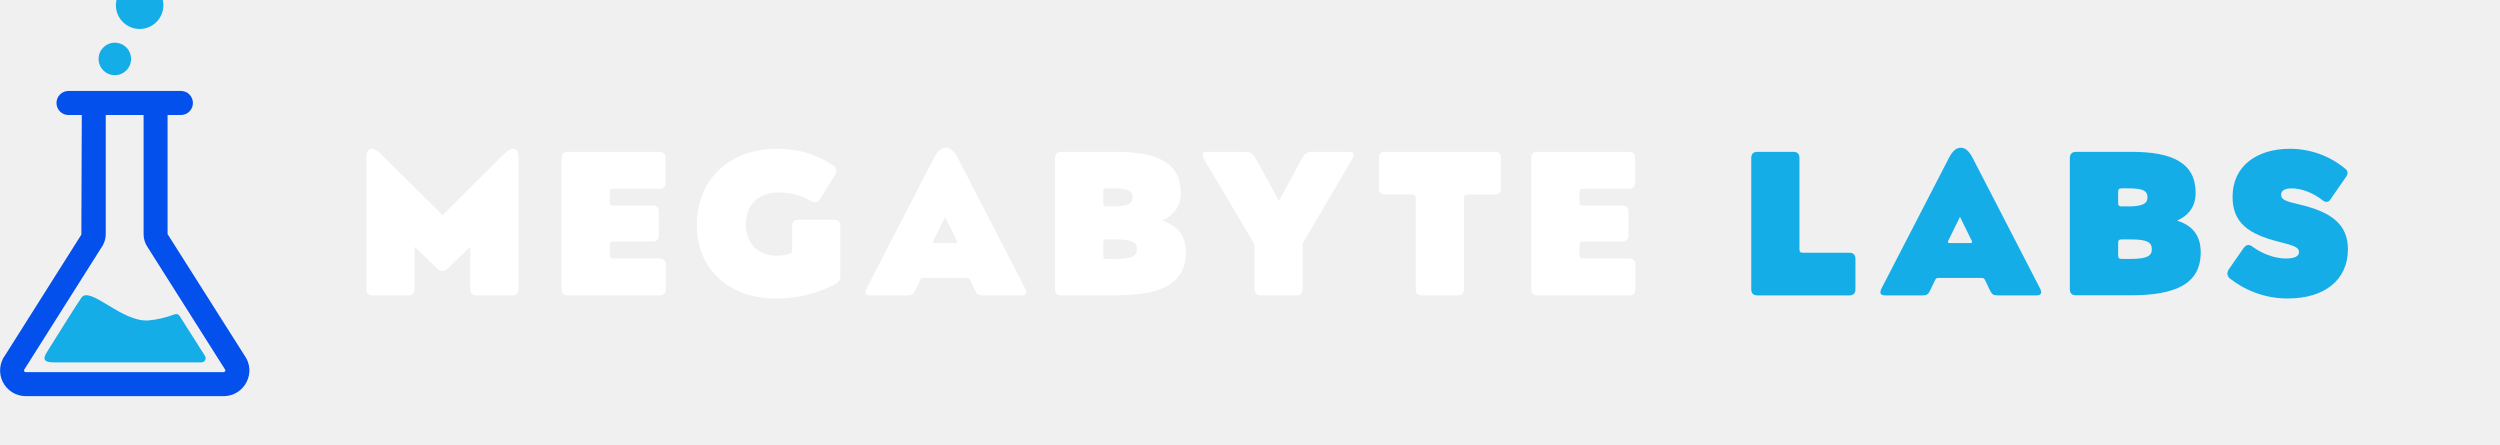
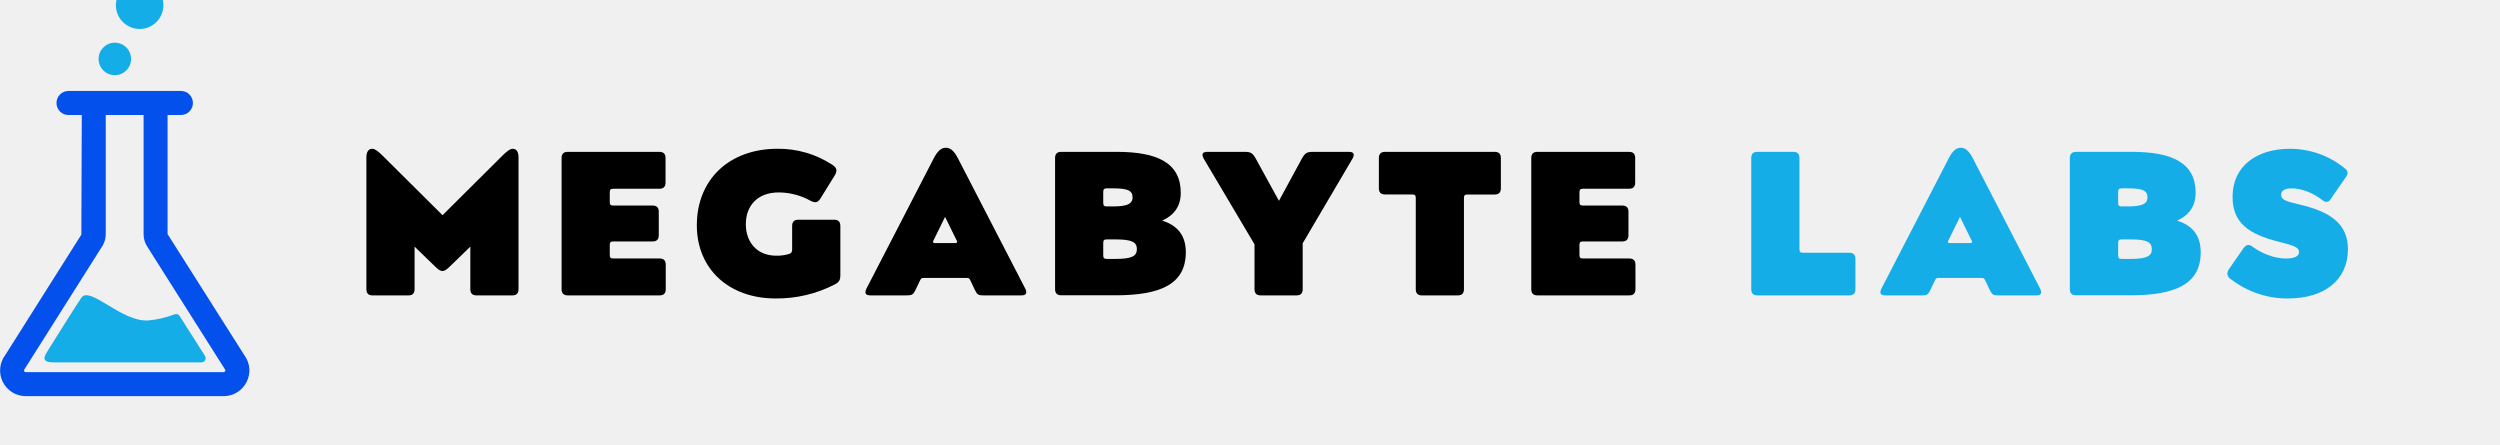
<svg xmlns="http://www.w3.org/2000/svg" viewBox="500 10 350 240" class="capacitor-logo sc-site-header" fill="#000" height="32" version="1.1" width="180" x="0px" y="0px">
  <defs>
-     <style>.cls-1{fill:#fff;}.cls-2{fill:#14ade8;}.cls-3{fill:#0450ec;}</style>
+     <style>.cls-1{fill:#000;}.cls-2{fill:#14ade8;}.cls-3{fill:#0450ec;}</style>
  </defs>
  <g data-name="Layer 2" class="sc-site-header">
    <g data-name="Layer 1" class="sc-site-header">
      <path class="cls-1 sc-site-header" d="M201,90.34c1.44,0,3,1.22,5.2,3.32l32.77,32.55L271.7,93.66c2.21-2.1,3.76-3.32,5.2-3.32,2,0,3.1,1.66,3.1,4.65v71.19q0,3.33-3.32,3.33H257.3q-3.31,0-3.32-3.33v-23l-10.74,10.41c-2.1,2.11-3.21,2.77-4.32,2.77s-2.21-.66-4.31-2.77l-10.74-10.41v23q0,3.33-3.32,3.33H201.17c-2.22,0-3.32-1.11-3.32-3.33V95C197.85,92,199,90.34,201,90.34Z" />
      <path class="cls-1 sc-site-header" d="M306.58,92h49.49c2.22,0,3.32,1.11,3.32,3.32v13.29c0,2.21-1.1,3.32-3.32,3.32h-24.8c-1.55,0-2,.44-2,2V119c0,1.55.44,2,2,2h21.15q3.31,0,3.32,3.32v12.73q0,3.33-3.32,3.33H331.27c-1.55,0-2,.44-2,2v5.2c0,1.55.44,2,2,2h24.91c2.22,0,3.32,1.1,3.32,3.32v13.28c0,2.22-1.1,3.33-3.32,3.33h-49.6q-3.31,0-3.32-3.33V95.32Q303.26,92,306.58,92Z" />
      <path class="cls-1 sc-site-header" d="M431.09,128.65h19.38q3.31,0,3.32,3.32v26.46c0,2.77-.56,3.88-3.1,5.21a68.16,68.16,0,0,1-31.89,7.53c-25,0-42.51-15.73-42.51-39.53,0-24.69,17.49-41.3,43.51-41.3A52.9,52.9,0,0,1,449.47,99c1.55,1,2.21,2,2.21,3.1a5.4,5.4,0,0,1-.88,2.54L443.16,117c-.89,1.44-1.77,2.22-3,2.22a6.67,6.67,0,0,1-2.44-.78,35.54,35.54,0,0,0-17.16-4.53c-11.84,0-17.82,7.52-17.82,17.16s6,17,16.38,17a22.57,22.57,0,0,0,6.87-.89c1.33-.44,1.77-1,1.77-2.55V132Q427.77,128.65,431.09,128.65Z" />
      <path class="cls-1 sc-site-header" d="M510.78,89.79c2.22,0,4.32,1.44,6.42,5.53l36.43,70.53a3.93,3.93,0,0,1,.55,2c0,1.22-1.1,1.67-2.65,1.67H531.38c-3,0-3.66-.34-4.87-2.77L524,161.42c-.56-1.1-.78-1.33-2-1.33H498.83c-1.22,0-1.44.23-2,1.33l-2.54,5.32c-1.22,2.43-1.89,2.77-4.88,2.77H470c-1.55,0-2.66-.45-2.66-1.67a3.93,3.93,0,0,1,.55-2l36.43-70.53C506.47,91.23,508.46,89.79,510.78,89.79Zm6.09,50.82a1.78,1.78,0,0,0-.33-.89l-6.2-12.62-6.2,12.62a1.78,1.78,0,0,0-.33.89c0,.44.44.66,1.22.66h10.62C516.43,141.27,516.87,141.05,516.87,140.61Z" />
      <path class="cls-1 sc-site-header" d="M573.06,92h30c22,0,34.55,6,34.55,22.15,0,7.3-3.66,12.06-10,15,8.53,2.66,12.73,8.31,12.73,17.05,0,17.05-13.28,23.26-38,23.26H573.06c-2.22,0-3.32-1.11-3.32-3.33V95.32C569.74,93.11,570.84,92,573.06,92Zm38.53,24.58c0-3.65-2.55-4.87-10.52-4.87h-3.32c-1.55,0-2,.44-2,2v5.76c0,1.55.44,2,2,2h3.32C608.38,121.45,611.59,120.24,611.59,116.58Zm2.32,27.9c0-3.54-2.32-5.2-11.4-5.2h-4.76c-1.55,0-2,.44-2,2v6.53c0,1.55.44,2,2,2h4.76C611.59,149.8,613.91,148.14,613.91,144.48Z" />
      <path class="cls-1 sc-site-header" d="M650,95.66a4.24,4.24,0,0,1-.66-2c0-1.1.88-1.66,2.43-1.66h20.49c3.1,0,4.2.67,5.86,3.66l12.51,22.8L703,95.66c1.67-3,2.77-3.66,5.87-3.66h19.71c1.55,0,2.44.56,2.44,1.66a4.27,4.27,0,0,1-.67,2l-26.9,45.72v24.8q0,3.33-3.32,3.33H680.76q-3.32,0-3.32-3.33V141.94Z" />
      <path class="cls-1 sc-site-header" d="M762.52,115H747.91c-2.22,0-3.32-1.1-3.32-3.32V95.32c0-2.21,1.1-3.32,3.32-3.32h59.23q3.33,0,3.33,3.32v16.39c0,2.22-1.11,3.32-3.33,3.32H792.53c-1.55,0-2,.44-2,2v49.16q0,3.33-3.33,3.33H767.84c-2.22,0-3.32-1.11-3.32-3.33V117C764.52,115.47,764.07,115,762.52,115Z" />
      <path class="cls-1 sc-site-header" d="M830.22,92h49.49Q883,92,883,95.32v13.29q0,3.31-3.32,3.32H854.9c-1.55,0-2,.44-2,2V119c0,1.55.44,2,2,2h21.15c2.22,0,3.32,1.11,3.32,3.32v12.73c0,2.22-1.1,3.33-3.32,3.33H854.9c-1.55,0-2,.44-2,2v5.2c0,1.55.44,2,2,2h24.92c2.21,0,3.32,1.1,3.32,3.32v13.28q0,3.33-3.32,3.33h-49.6q-3.33,0-3.33-3.33V95.32Q826.89,92,830.22,92Z" />
      <path class="cls-2 sc-site-header" d="M949,92h19.38q3.32,0,3.32,3.32v49.16c0,1.55.44,2,2,2h24.91c2.22,0,3.32,1.1,3.32,3.32v16.38c0,2.22-1.1,3.33-3.32,3.33H949q-3.32,0-3.32-3.33V95.32Q945.69,92,949,92Z" />
      <path class="cls-2 sc-site-header" d="M1058.83,89.79c2.21,0,4.32,1.44,6.42,5.53l36.43,70.53a3.93,3.93,0,0,1,.55,2c0,1.22-1.11,1.67-2.66,1.67h-20.15c-3,0-3.65-.34-4.87-2.77l-2.54-5.32c-.56-1.1-.78-1.33-2-1.33h-23.14c-1.22,0-1.44.23-2,1.33l-2.55,5.32c-1.21,2.43-1.88,2.77-4.87,2.77h-19.37c-1.55,0-2.66-.45-2.66-1.67a3.93,3.93,0,0,1,.55-2l36.43-70.53C1054.51,91.23,1056.51,89.79,1058.83,89.79Zm6.09,50.82a1.78,1.78,0,0,0-.33-.89l-6.2-12.62-6.2,12.62a1.82,1.82,0,0,0-.34.89c0,.44.45.66,1.22.66h10.63C1064.48,141.27,1064.92,141.05,1064.92,140.61Z" />
      <path class="cls-2 sc-site-header" d="M1121.11,92h30c22,0,34.54,6,34.54,22.15,0,7.3-3.65,12.06-10,15,8.53,2.66,12.73,8.31,12.73,17.05,0,17.05-13.28,23.26-38,23.26h-29.34q-3.33,0-3.33-3.33V95.32Q1117.78,92,1121.11,92Zm38.53,24.58c0-3.65-2.55-4.87-10.52-4.87h-3.32c-1.55,0-2,.44-2,2v5.76c0,1.55.45,2,2,2h3.32C1156.42,121.45,1159.64,120.24,1159.64,116.58Zm2.32,27.9c0-3.54-2.32-5.2-11.4-5.2h-4.76c-1.55,0-2,.44-2,2v6.53c0,1.55.45,2,2,2h4.76C1159.64,149.8,1162,148.14,1162,144.48Z" />
      <path class="cls-2 sc-site-header" d="M1214.1,142.27a4.12,4.12,0,0,1,2.33,1c4.87,3.55,11.63,6.32,17.94,6.32,5,0,7.08-1.33,7.08-3.44,0-2.65-2.65-3.54-11.07-5.64-16.05-4.1-24.8-10.08-24.8-24.25,0-16.72,13.29-25.91,30.78-25.91a46.6,46.6,0,0,1,29.78,10.52,3.25,3.25,0,0,1,1.55,2.44,4.1,4.1,0,0,1-1,2.43l-8.2,11.85a2.56,2.56,0,0,1-2.1,1.44,3.81,3.81,0,0,1-2.33-1c-5.2-4-11.29-6.31-16.6-6.31-3.88,0-5.65,1.33-5.65,3.43,0,2.77,2.55,3.55,10.07,5.32,16.95,4,26,10.63,26,24.13,0,16.61-12.73,26.58-32.44,26.58a50.26,50.26,0,0,1-30.78-10.41,3.86,3.86,0,0,1-1.88-3,4.65,4.65,0,0,1,1-2.66l7.64-11C1212.33,142.93,1213.11,142.27,1214.1,142.27Z" />
      <path class="cls-3 sc-site-header" d="M132.13,202.1,90.49,136.41V72.11h7.19a6.48,6.48,0,0,0,0-13H37a6.48,6.48,0,0,0,0,13h7.16l-.23,64.58-41.07,65a13.86,13.86,0,0,0,11.06,22.23H120.76a13.81,13.81,0,0,0,12.42-7.69A13.56,13.56,0,0,0,132.13,202.1Zm-10.55,8.33a.84.84,0,0,1-.82.51H13.88a.84.84,0,0,1-.82-.51c-.25-.51,0-.83.4-1.41l41.08-65a12.81,12.81,0,0,0,2.56-7.66V72.11H77.54V136.4a12.28,12.28,0,0,0,2.26,7.22l41.69,65.85A.84.84,0,0,1,121.58,210.43Z" />
      <circle class="cls-2 sc-site-header" cx="62.01" cy="41.82" r="8.77" />
      <circle class="cls-2 sc-site-header" cx="75.41" cy="12.82" r="12.82" />
      <path class="cls-2 sc-site-header" d="M80,183.05c-14.21.91-31.13-18.5-35.93-12.47-1.34,1.68-18.35,28.93-18.35,28.93-3.15,4.75-1.8,6.17,3.4,6.17h79.64a2.28,2.28,0,0,0,1.93-3.5L97,180.62a2.25,2.25,0,0,0-2.69-.9A52.51,52.51,0,0,1,80,183.05Z" />
    </g>
  </g>
</svg>
